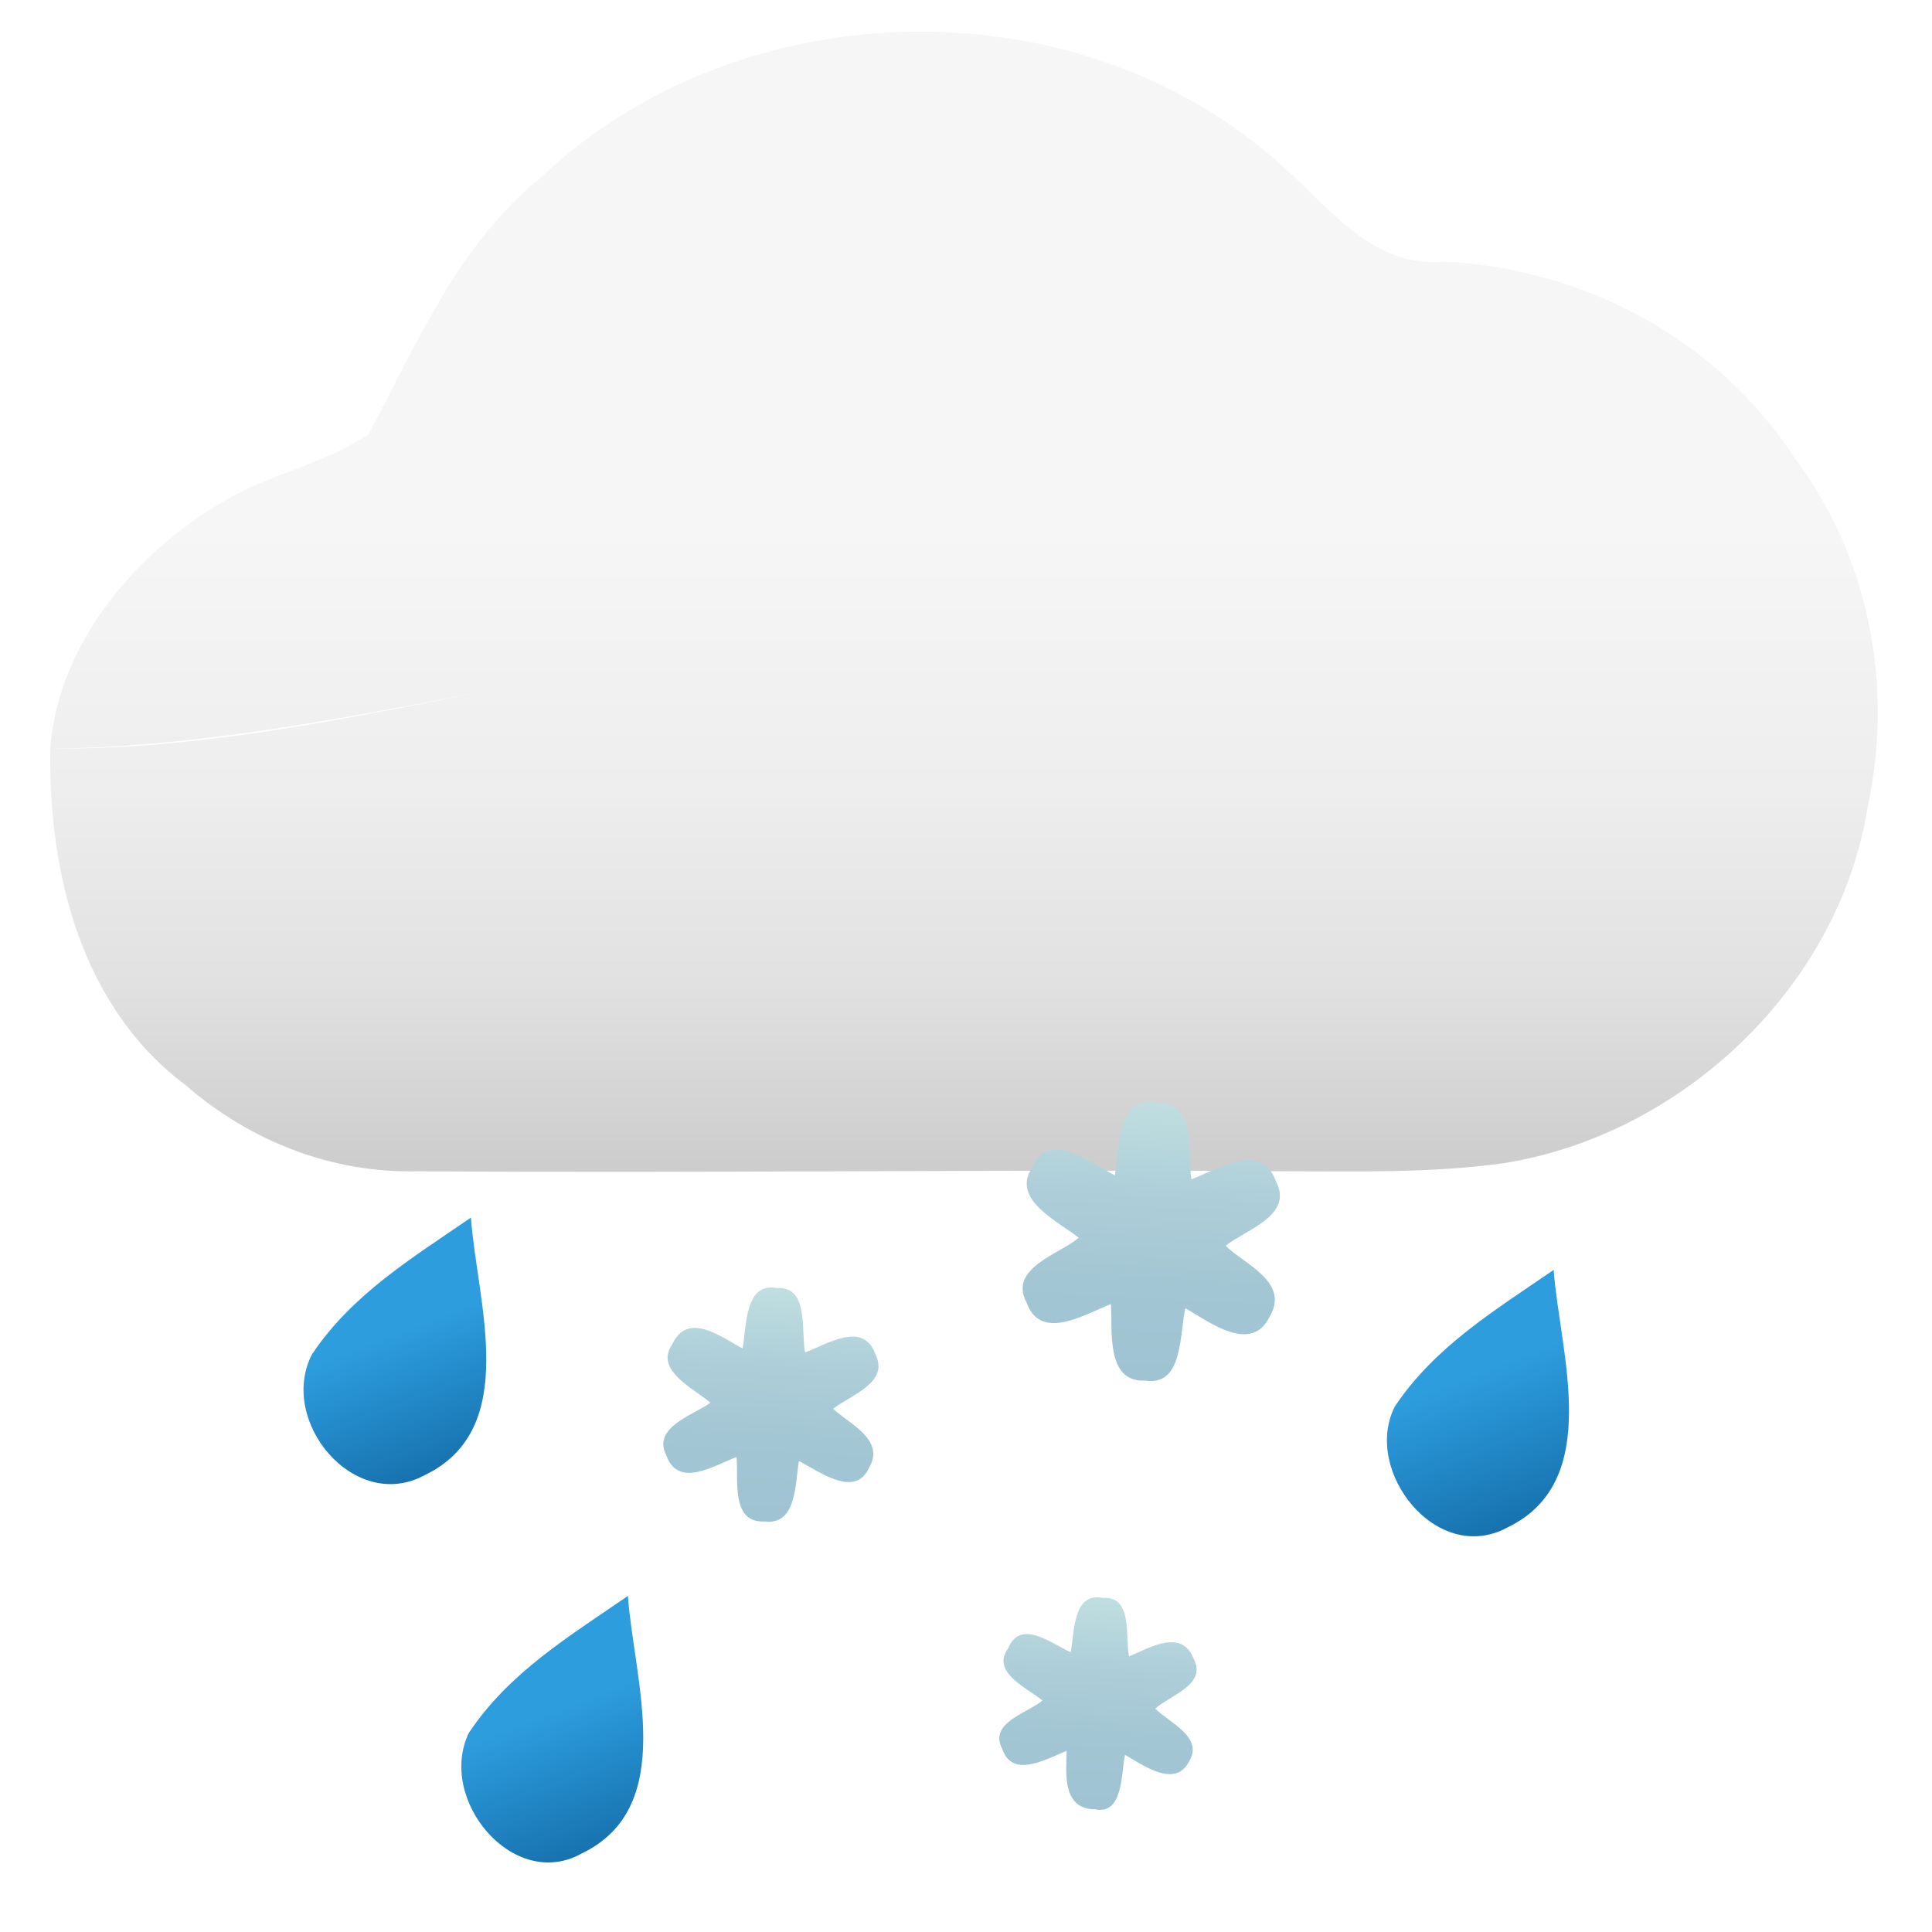
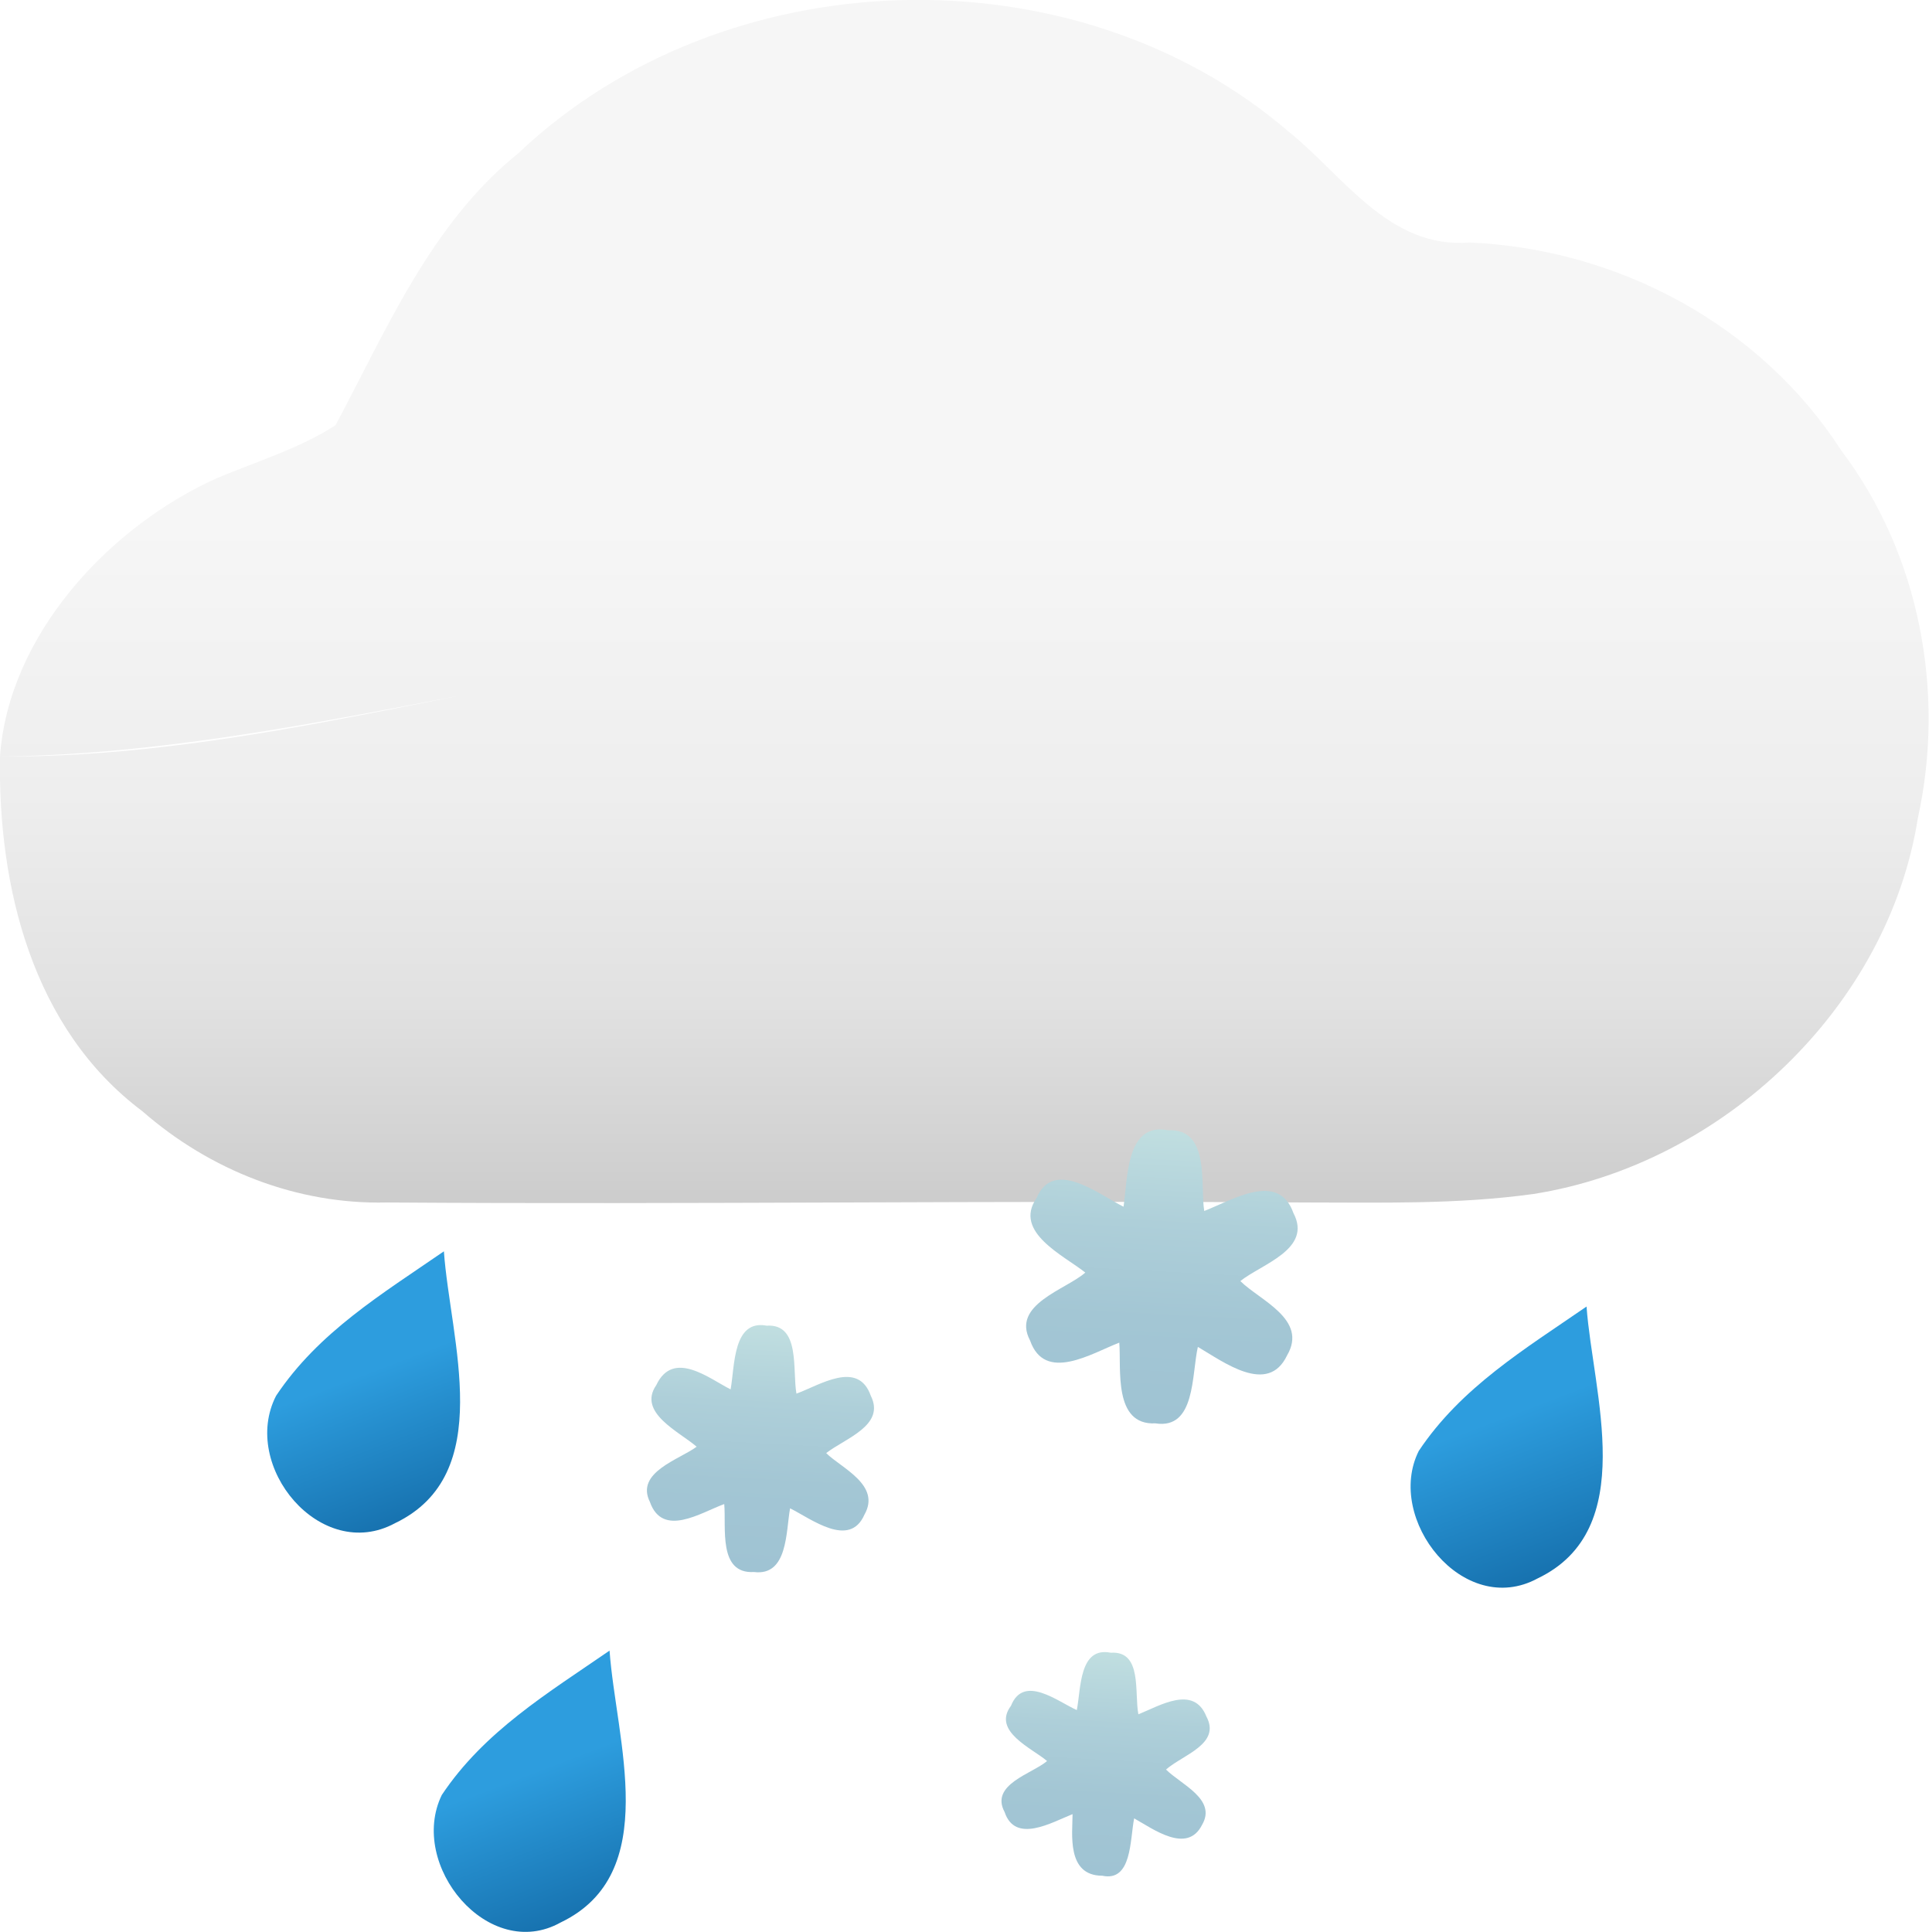
- <svg xmlns="http://www.w3.org/2000/svg" version="1.1" id="Layer_1" x="0px" y="0px" viewBox="0 0 96 96" style="enable-background:new 0 0 96 96;" xml:space="preserve">
+ <svg xmlns="http://www.w3.org/2000/svg" version="1.1" id="Layer_1" x="0px" y="0px" style="enable-background:new 0 0 96 96;" xml:space="preserve" viewBox="2.5 1.58 90.81 90.97">
  <style type="text/css">
	.st0{fill:url(#SVGID_1_);}
	.st1{fill:url(#SVGID_2_);}
	.st2{fill:url(#SVGID_3_);}
	.st3{fill:url(#SVGID_4_);}
	.st4{fill:url(#SVGID_5_);}
	.st5{fill:url(#SVGID_6_);}
	.st6{fill:url(#SVGID_7_);}
</style>
  <linearGradient id="SVGID_1_" gradientUnits="userSpaceOnUse" x1="47.901" y1="96.792" x2="47.901" y2="40.139" gradientTransform="matrix(1 0 0 -1 0 98)">
    <stop offset="0.442" style="stop-color:#F6F6F6" />
    <stop offset="0.667" style="stop-color:#EEEEEE" />
    <stop offset="0.842" style="stop-color:#E1E1E1" />
    <stop offset="0.992" style="stop-color:#CECECE" />
    <stop offset="1" style="stop-color:#CDCDCD" />
  </linearGradient>
  <path class="st0" d="M89.2,22.8c-3.8-5.9-10.5-9.5-17.5-9.8c-3.8,0.3-5.9-3.1-8.5-5.2c-10.1-8.7-26.6-8.2-36.3,1  c-4.1,3.3-6.2,8.3-8.6,12.8c-1.7,1.1-3.7,1.7-5.6,2.5c-5.1,2.3-9.8,7.4-10.2,13.1c11-0.1,22.4-3.4,33.2-4.9  c-10.8,1.4-21.4,4.8-32.4,4.9H2.5C2.4,43.3,4,50,9.2,53.9c3.2,2.8,7.3,4.4,11.5,4.3c14.4,0.1,28.8-0.1,43.2,0  c3.6,0,7.2,0.1,10.8-0.4c8.9-1.4,16.7-8.8,18.1-17.7C94.1,34.2,92.9,27.7,89.2,22.8z" />
  <g id="_x23_199be2ff">
    <linearGradient id="SVGID_2_" gradientUnits="userSpaceOnUse" x1="75.584" y1="22.506" x2="75.584" y2="11.414" gradientTransform="matrix(0.9339 -0.3574 -0.3574 -0.9339 9.5195 113.1363)">
      <stop offset="0.308" style="stop-color:#2D9DDE" />
      <stop offset="1" style="stop-color:#1772AF" />
    </linearGradient>
    <path class="st1" d="M69.3,69.9c2-3,5-4.8,7.9-6.8c0.3,4.1,2.5,10.5-2.3,12.8C71.4,77.8,67.7,73.1,69.3,69.9z" />
    <linearGradient id="SVGID_3_" gradientUnits="userSpaceOnUse" x1="26.203" y1="43.358" x2="26.203" y2="32.973" gradientTransform="matrix(0.9339 -0.3574 -0.3574 -0.9339 9.5195 113.1363)">
      <stop offset="0.308" style="stop-color:#2D9DDE" />
      <stop offset="1" style="stop-color:#1772AF" />
    </linearGradient>
    <path class="st2" d="M15.5,67.3c2-3,5-4.8,7.9-6.8c0.3,4.2,2.5,10.5-2.3,12.8C17.6,75.2,13.8,70.6,15.5,67.3z" />
    <linearGradient id="SVGID_4_" gradientUnits="userSpaceOnUse" x1="26.827" y1="23" x2="26.827" y2="12.615" gradientTransform="matrix(0.9339 -0.3574 -0.3574 -0.9339 9.5195 113.1363)">
      <stop offset="0.308" style="stop-color:#2D9DDE" />
      <stop offset="1" style="stop-color:#1772AF" />
    </linearGradient>
    <path class="st3" d="M23.3,86.1c2-3,5-4.8,7.9-6.8c0.3,4.2,2.5,10.5-2.3,12.8C25.5,94,21.7,89.4,23.3,86.1z" />
  </g>
  <g id="_x23_199be2ff_1_">
    <linearGradient id="SVGID_5_" gradientUnits="userSpaceOnUse" x1="66.679" y1="31.858" x2="66.679" y2="21.35" gradientTransform="matrix(0.9986 5.347102e-02 5.347102e-02 -0.9986 -13.4953 107.6107)">
      <stop offset="0" style="stop-color:#C1DFE0" />
      <stop offset="9.822965e-03" style="stop-color:#C0DEE0" />
      <stop offset="0.322" style="stop-color:#AECFD9" />
      <stop offset="0.646" style="stop-color:#A3C6D4" />
      <stop offset="1" style="stop-color:#9FC3D3" />
    </linearGradient>
    <path class="st4" d="M53.2,82.1c0.2-1,0.1-3,1.6-2.7c1.5-0.1,1.1,1.9,1.3,2.9c1-0.4,2.6-1.4,3.2,0.1c0.7,1.3-1.1,1.8-1.9,2.5   c0.7,0.7,2.4,1.4,1.7,2.6c-0.7,1.4-2.3,0.2-3.2-0.3c-0.2,1-0.1,3-1.5,2.7C52.7,89.9,53,87.9,53,87c-1,0.4-2.7,1.4-3.2-0.1   c-0.7-1.3,1.3-1.8,2-2.4c-0.7-0.6-2.6-1.4-1.7-2.6C50.7,80.4,52.3,81.7,53.2,82.1z" />
  </g>
  <g id="_x23_199be2ff_2_">
    <linearGradient id="SVGID_6_" gradientUnits="userSpaceOnUse" x1="68.115" y1="56.577" x2="68.115" y2="42.736" gradientTransform="matrix(0.9986 5.347102e-02 5.347102e-02 -0.9986 -13.4953 107.6107)">
      <stop offset="0" style="stop-color:#C1DFE0" />
      <stop offset="9.822965e-03" style="stop-color:#C0DEE0" />
      <stop offset="0.322" style="stop-color:#AECFD9" />
      <stop offset="0.646" style="stop-color:#A3C6D4" />
      <stop offset="1" style="stop-color:#9FC3D3" />
    </linearGradient>
    <path class="st5" d="M55.4,58.4c0.2-1.3,0.1-4,2.1-3.6c2-0.1,1.5,2.6,1.7,3.8c1.3-0.5,3.5-1.9,4.2,0.1c0.9,1.7-1.5,2.4-2.5,3.2   c0.9,0.9,3.2,1.8,2.2,3.5c-0.9,1.9-3,0.3-4.2-0.4c-0.3,1.3-0.1,3.9-2,3.6c-2,0.1-1.6-2.6-1.7-3.8c-1.3,0.5-3.5,1.9-4.2-0.1   c-0.9-1.7,1.7-2.4,2.6-3.2c-1-0.8-3.4-1.9-2.3-3.5C52.1,56.1,54.2,57.8,55.4,58.4z" />
  </g>
  <g id="_x23_199be2ff_3_">
    <linearGradient id="SVGID_7_" gradientUnits="userSpaceOnUse" x1="49.797" y1="46.357" x2="49.797" y2="34.852" gradientTransform="matrix(0.9986 5.347102e-02 5.347102e-02 -0.9986 -13.4953 107.6107)">
      <stop offset="0" style="stop-color:#C1DFE0" />
      <stop offset="9.822965e-03" style="stop-color:#C0DEE0" />
      <stop offset="0.322" style="stop-color:#AECFD9" />
      <stop offset="0.646" style="stop-color:#A3C6D4" />
      <stop offset="1" style="stop-color:#9FC3D3" />
    </linearGradient>
    <path class="st6" d="M36.9,67c0.2-1.1,0.1-3.3,1.7-3c1.6-0.1,1.2,2.1,1.4,3.2c1.1-0.4,2.9-1.6,3.5,0.1c0.7,1.4-1.2,2-2.1,2.7   c0.7,0.7,2.6,1.5,1.8,2.9c-0.7,1.6-2.5,0.2-3.5-0.3c-0.2,1.1-0.1,3.2-1.7,3c-1.7,0.1-1.3-2.1-1.4-3.2c-1.1,0.4-2.9,1.6-3.5-0.1   c-0.7-1.4,1.4-2,2.2-2.6c-0.8-0.7-2.8-1.6-1.9-2.9C34.2,65.1,35.9,66.5,36.9,67z" />
  </g>
</svg>
